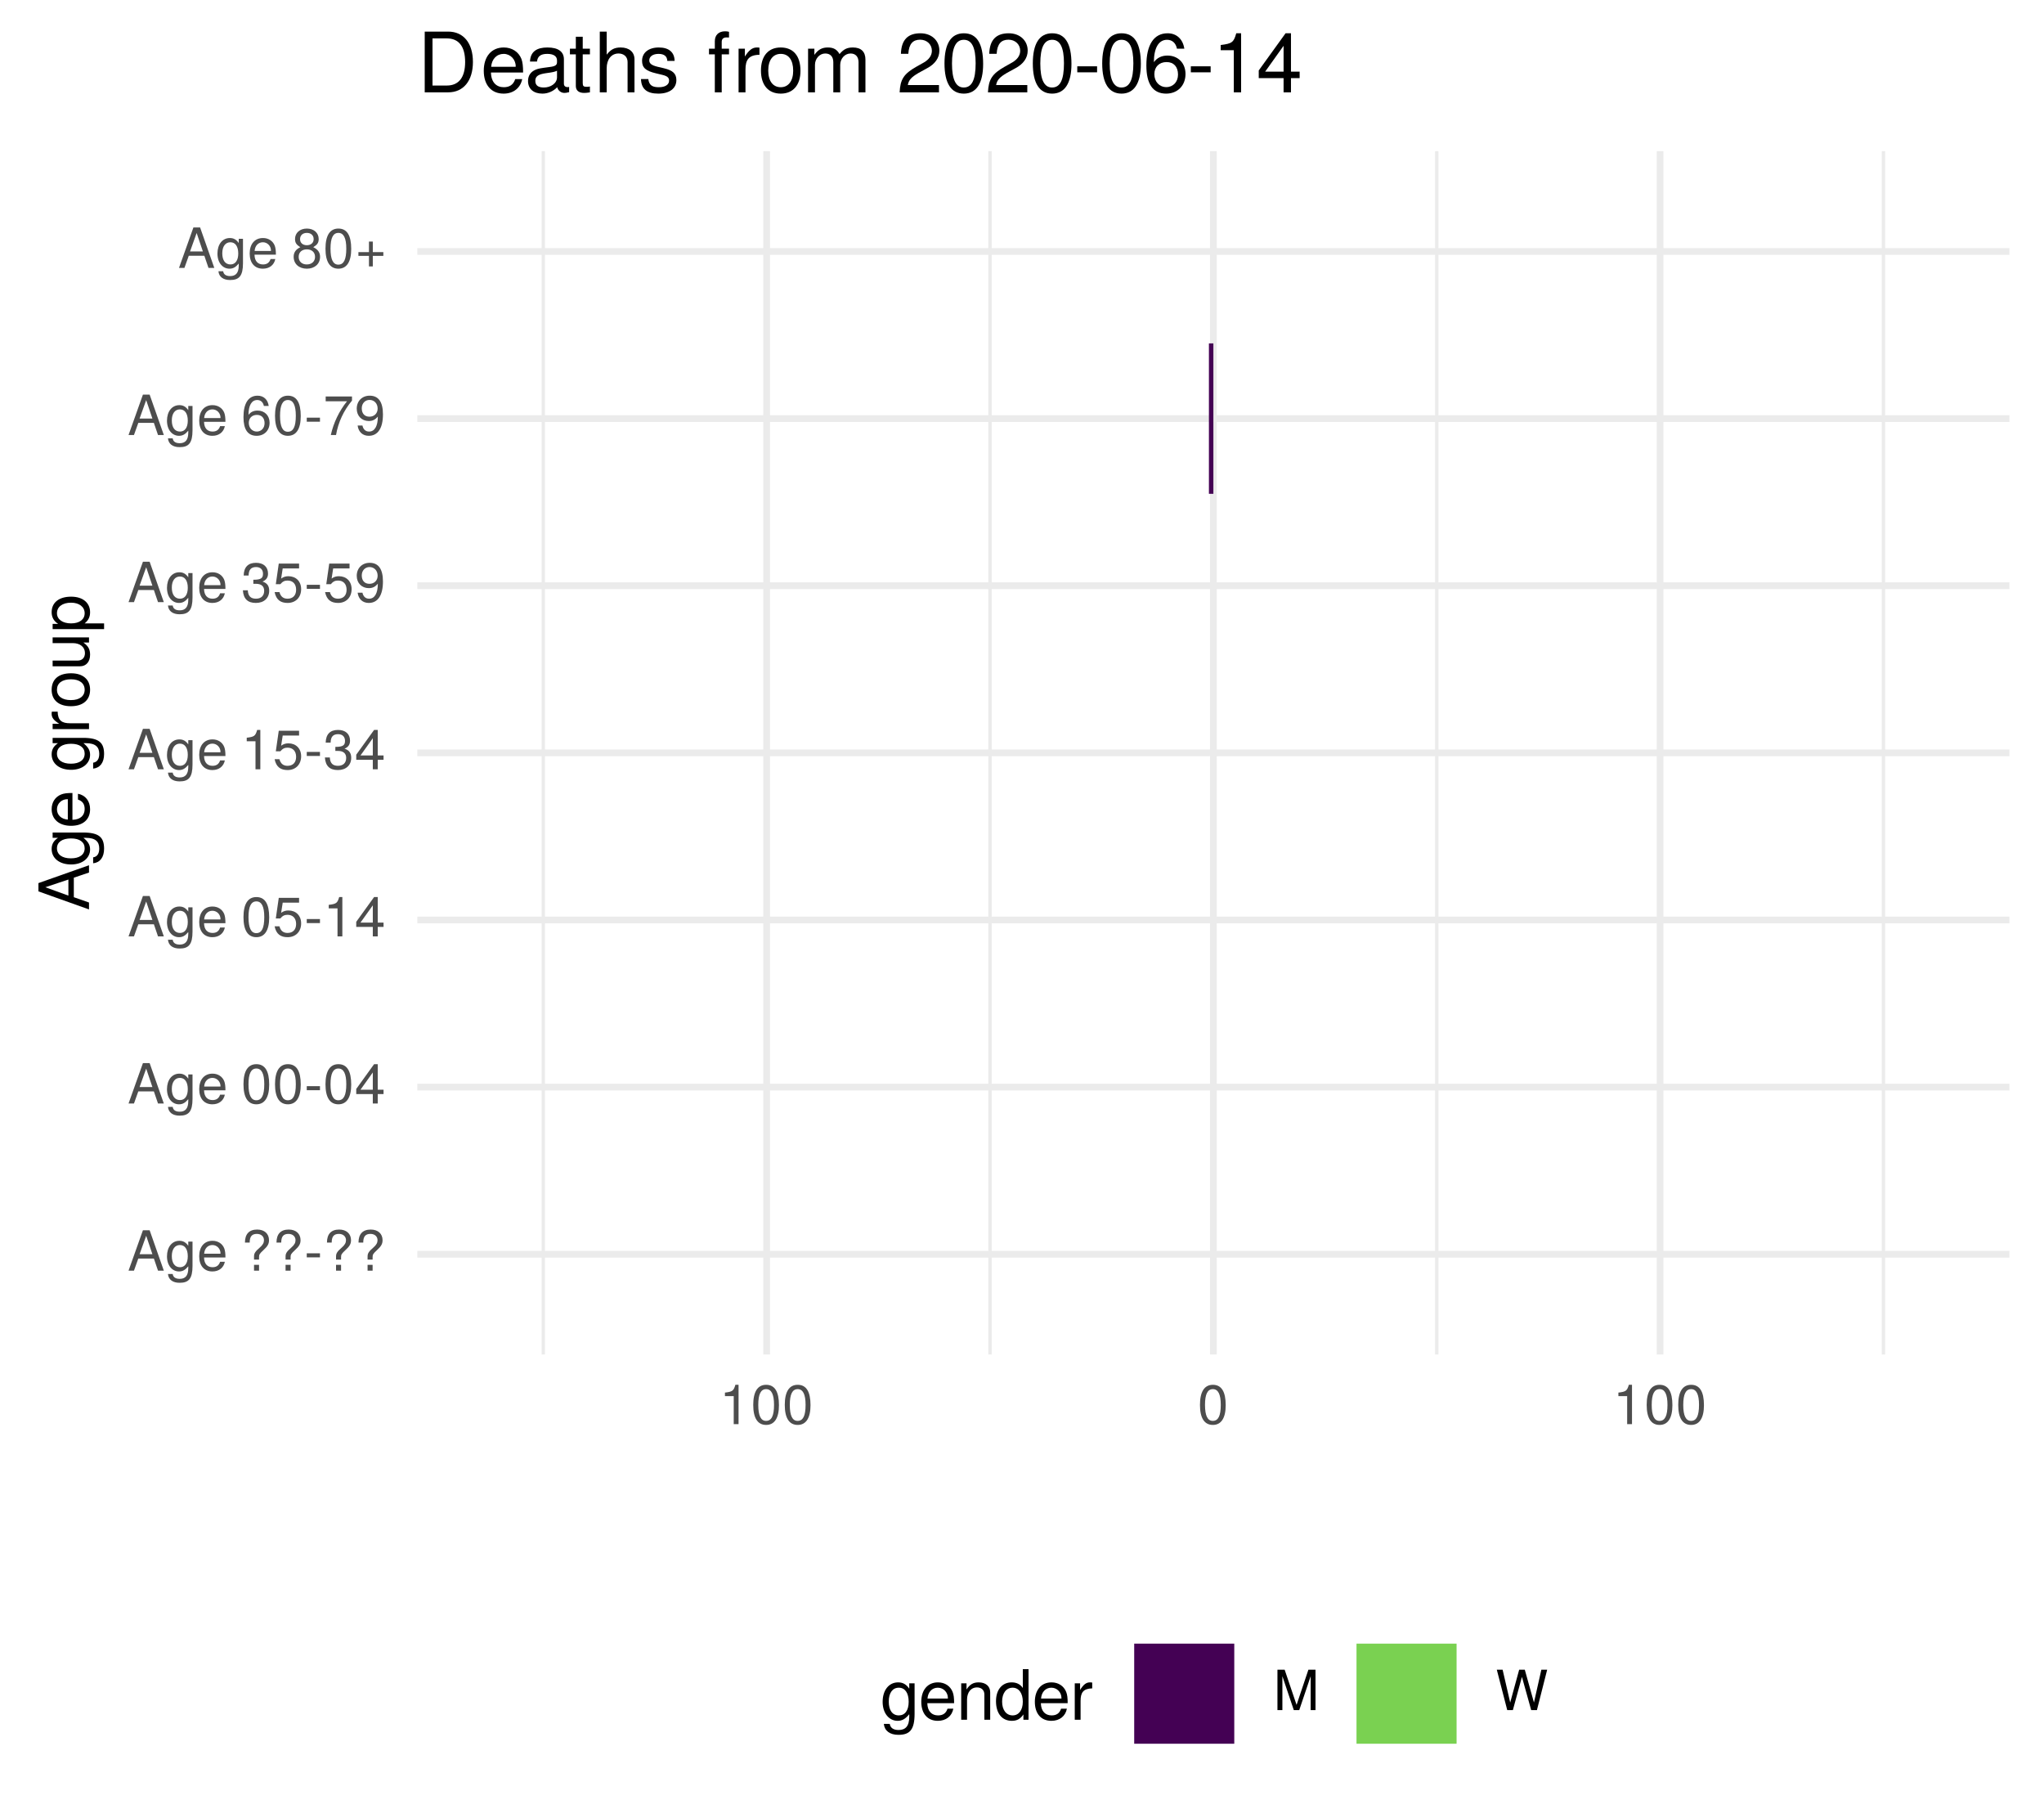
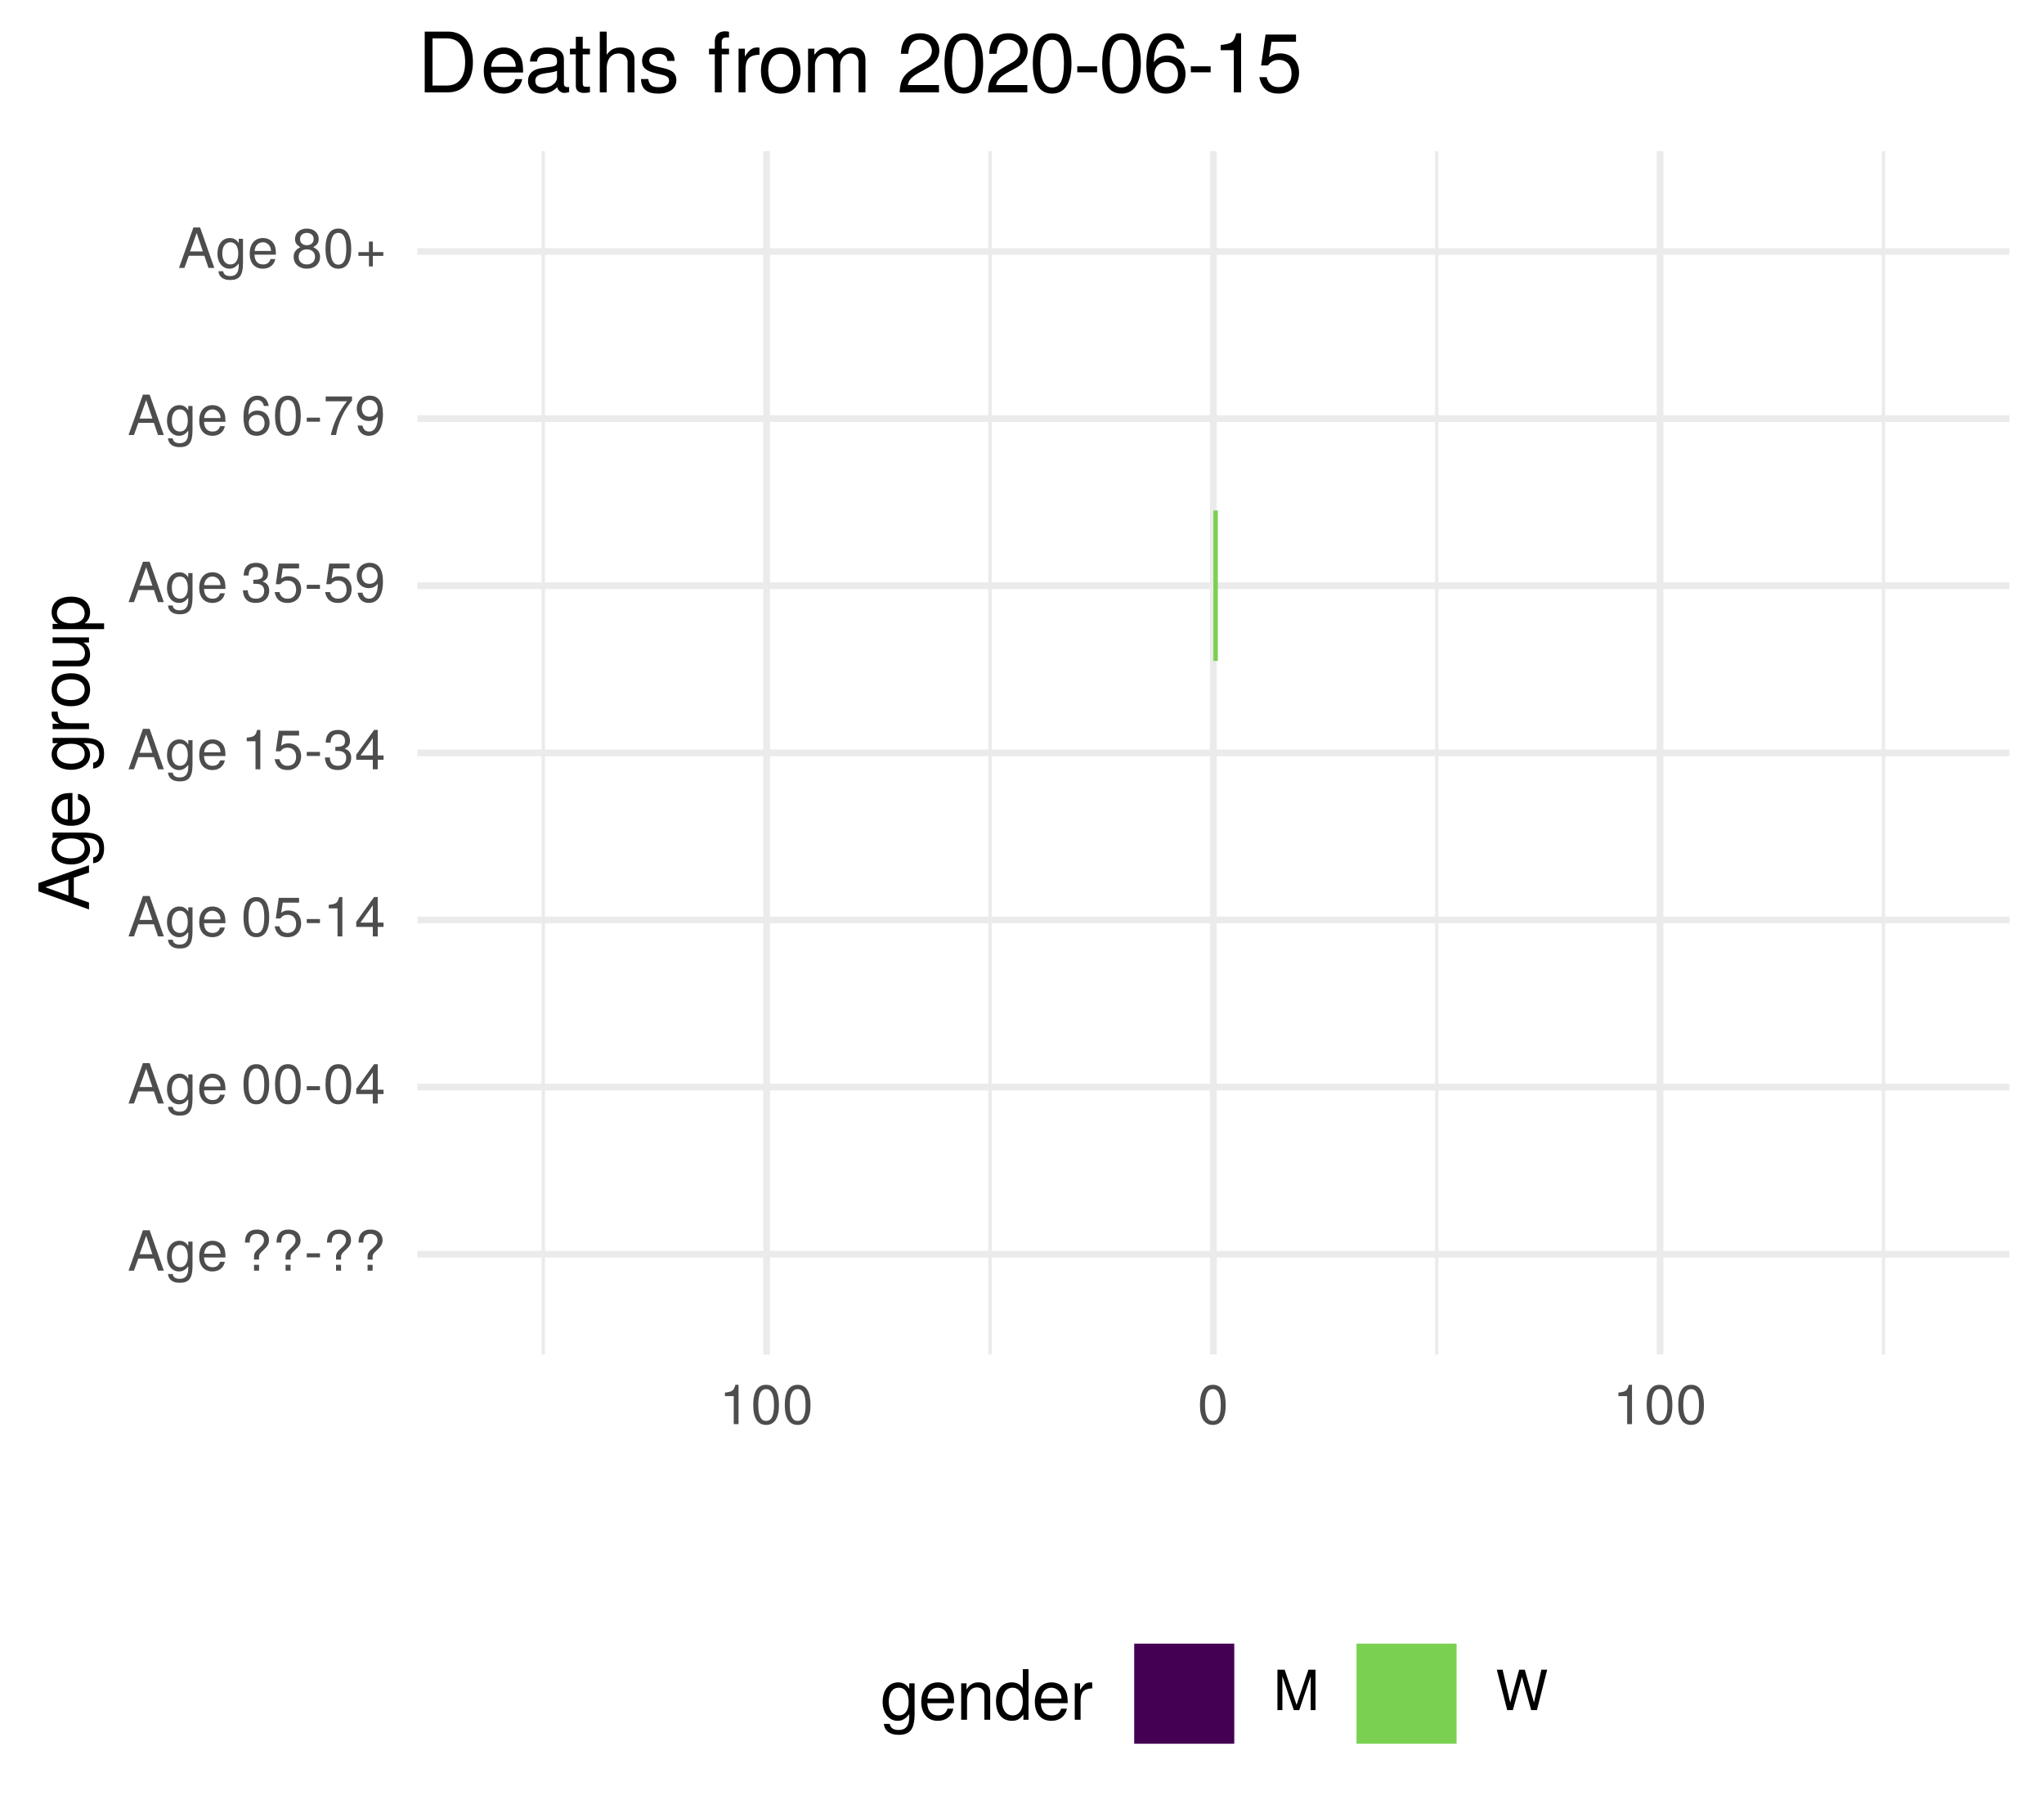
<svg xmlns="http://www.w3.org/2000/svg" xmlns:xlink="http://www.w3.org/1999/xlink" width="324pt" height="288pt" viewBox="0 0 324 288" version="1.1">
  <defs>
    <g>
      <symbol overflow="visible" id="glyph0-0">
        <path style="stroke:none;" d="" />
      </symbol>
      <symbol overflow="visible" id="glyph0-1">
        <path style="stroke:none;" d="M 5.75 0 L 3.5 -6.406 L 2.438 -6.406 L 0.156 0 L 1.016 0 L 1.703 -1.922 L 4.172 -1.922 L 4.828 0 Z M 3.938 -2.609 L 1.906 -2.609 L 2.953 -5.531 Z M 3.938 -2.609 " />
      </symbol>
      <symbol overflow="visible" id="glyph0-2">
        <path style="stroke:none;" d="M 4.297 -0.75 L 4.297 -4.609 L 3.625 -4.609 L 3.625 -3.938 C 3.25 -4.484 2.812 -4.734 2.219 -4.734 C 1.047 -4.734 0.25 -3.75 0.25 -2.266 C 0.25 -0.812 1.078 0.125 2.156 0.125 C 2.734 0.125 3.141 -0.109 3.625 -0.688 L 3.625 -0.391 C 3.625 0.828 3.125 1.297 2.266 1.297 C 1.688 1.297 1.234 1.094 1.156 0.531 L 0.406 0.531 C 0.484 1.406 1.156 1.922 2.25 1.922 C 3.688 1.922 4.297 1.281 4.297 -0.75 Z M 3.547 -2.281 C 3.547 -1.172 3.078 -0.547 2.312 -0.547 C 1.5 -0.547 1.016 -1.188 1.016 -2.312 C 1.016 -3.406 1.516 -4.062 2.297 -4.062 C 3.094 -4.062 3.547 -3.391 3.547 -2.281 Z M 3.547 -2.281 " />
      </symbol>
      <symbol overflow="visible" id="glyph0-3">
        <path style="stroke:none;" d="M 4.516 -2.094 C 4.516 -2.766 4.453 -3.188 4.328 -3.531 C 4.031 -4.281 3.328 -4.734 2.469 -4.734 C 1.172 -4.734 0.359 -3.797 0.359 -2.281 C 0.359 -0.766 1.156 0.125 2.453 0.125 C 3.5 0.125 4.234 -0.469 4.422 -1.406 L 3.672 -1.406 C 3.469 -0.797 3.062 -0.547 2.469 -0.547 C 1.703 -0.547 1.141 -1.031 1.125 -2.094 Z M 3.734 -2.75 C 3.734 -2.75 3.734 -2.703 3.719 -2.688 L 1.141 -2.688 C 1.203 -3.516 1.719 -4.062 2.453 -4.062 C 3.172 -4.062 3.734 -3.469 3.734 -2.75 Z M 3.734 -2.75 " />
      </symbol>
      <symbol overflow="visible" id="glyph0-4">
        <path style="stroke:none;" d="" />
      </symbol>
      <symbol overflow="visible" id="glyph0-5">
        <path style="stroke:none;" d="M 4.422 -4.828 C 4.422 -5.859 3.688 -6.516 2.547 -6.516 C 1.281 -6.516 0.609 -5.812 0.609 -4.453 L 1.359 -4.453 C 1.359 -5.422 1.719 -5.828 2.5 -5.828 C 3.172 -5.828 3.625 -5.422 3.625 -4.828 C 3.625 -4.422 3.438 -4.078 2.969 -3.672 C 2.453 -3.203 2.453 -3.203 2.297 -3 C 2.109 -2.75 2.047 -2.547 2.047 -2.234 L 2.047 -1.75 L 2.844 -1.75 L 2.844 -2.156 C 2.844 -2.547 2.938 -2.703 3.531 -3.25 C 4.203 -3.859 4.422 -4.25 4.422 -4.828 Z M 2.844 0 L 2.844 -0.922 L 2.047 -0.922 L 2.047 0 Z M 2.844 0 " />
      </symbol>
      <symbol overflow="visible" id="glyph0-6">
        <path style="stroke:none;" d="M 2.5 -2.109 L 2.5 -2.75 L 0.406 -2.75 L 0.406 -2.109 Z M 2.5 -2.109 " />
      </symbol>
      <symbol overflow="visible" id="glyph0-7">
        <path style="stroke:none;" d="M 4.453 -3 C 4.453 -5.156 3.781 -6.234 2.422 -6.234 C 1.078 -6.234 0.375 -5.141 0.375 -3.047 C 0.375 -0.953 1.078 0.125 2.422 0.125 C 3.734 0.125 4.453 -0.953 4.453 -3 Z M 3.672 -3.062 C 3.672 -1.297 3.266 -0.516 2.406 -0.516 C 1.578 -0.516 1.172 -1.344 1.172 -3.047 C 1.172 -4.75 1.578 -5.547 2.422 -5.547 C 3.25 -5.547 3.672 -4.734 3.672 -3.062 Z M 3.672 -3.062 " />
      </symbol>
      <symbol overflow="visible" id="glyph0-8">
        <path style="stroke:none;" d="M 4.578 -1.5 L 4.578 -2.188 L 3.656 -2.188 L 3.656 -6.234 L 3.078 -6.234 L 0.25 -2.312 L 0.25 -1.5 L 2.875 -1.5 L 2.875 0 L 3.656 0 L 3.656 -1.5 Z M 2.875 -2.188 L 0.922 -2.188 L 2.875 -4.922 Z M 2.875 -2.188 " />
      </symbol>
      <symbol overflow="visible" id="glyph0-9">
        <path style="stroke:none;" d="M 4.516 -2.062 C 4.516 -3.297 3.688 -4.109 2.5 -4.109 C 2.062 -4.109 1.703 -4 1.344 -3.734 L 1.594 -5.344 L 4.188 -5.344 L 4.188 -6.109 L 0.969 -6.109 L 0.5 -2.844 L 1.219 -2.844 C 1.578 -3.266 1.875 -3.422 2.359 -3.422 C 3.188 -3.422 3.719 -2.891 3.719 -1.969 C 3.719 -1.062 3.203 -0.547 2.359 -0.547 C 1.688 -0.547 1.266 -0.891 1.078 -1.594 L 0.312 -1.594 C 0.562 -0.359 1.266 0.125 2.375 0.125 C 3.641 0.125 4.516 -0.75 4.516 -2.062 Z M 4.516 -2.062 " />
      </symbol>
      <symbol overflow="visible" id="glyph0-10">
        <path style="stroke:none;" d="M 3.047 0 L 3.047 -6.234 L 2.547 -6.234 C 2.266 -5.281 2.094 -5.141 0.891 -5 L 0.891 -4.438 L 2.281 -4.438 L 2.281 0 Z M 3.047 0 " />
      </symbol>
      <symbol overflow="visible" id="glyph0-11">
        <path style="stroke:none;" d="M 4.453 -1.812 C 4.453 -2.562 4.141 -3.016 3.391 -3.266 C 3.969 -3.5 4.266 -3.891 4.266 -4.516 C 4.266 -5.594 3.547 -6.234 2.359 -6.234 C 1.109 -6.234 0.438 -5.547 0.406 -4.219 L 1.188 -4.219 C 1.203 -5.141 1.578 -5.562 2.375 -5.562 C 3.062 -5.562 3.469 -5.156 3.469 -4.5 C 3.469 -3.828 3.188 -3.547 1.938 -3.547 L 1.938 -2.906 L 2.359 -2.906 C 3.219 -2.906 3.656 -2.5 3.656 -1.797 C 3.656 -1.016 3.172 -0.547 2.359 -0.547 C 1.516 -0.547 1.109 -0.969 1.062 -1.875 L 0.281 -1.875 C 0.375 -0.5 1.062 0.125 2.344 0.125 C 3.625 0.125 4.453 -0.641 4.453 -1.812 Z M 4.453 -1.812 " />
      </symbol>
      <symbol overflow="visible" id="glyph0-12">
        <path style="stroke:none;" d="M 4.484 -3.266 C 4.484 -5.219 3.797 -6.234 2.375 -6.234 C 1.188 -6.234 0.328 -5.391 0.328 -4.172 C 0.328 -3.016 1.125 -2.219 2.25 -2.219 C 2.844 -2.219 3.266 -2.438 3.672 -2.922 C 3.672 -1.406 3.172 -0.547 2.281 -0.547 C 1.734 -0.547 1.359 -0.891 1.234 -1.5 L 0.469 -1.5 C 0.609 -0.469 1.281 0.125 2.234 0.125 C 3.688 0.125 4.484 -1.109 4.484 -3.266 Z M 3.641 -4.188 C 3.641 -3.422 3.094 -2.906 2.344 -2.906 C 1.594 -2.906 1.125 -3.391 1.125 -4.234 C 1.125 -5.016 1.656 -5.562 2.359 -5.562 C 3.094 -5.562 3.641 -5 3.641 -4.188 Z M 3.641 -4.188 " />
      </symbol>
      <symbol overflow="visible" id="glyph0-13">
        <path style="stroke:none;" d="M 4.516 -1.938 C 4.516 -3.094 3.719 -3.875 2.609 -3.875 C 1.984 -3.875 1.5 -3.641 1.172 -3.188 C 1.172 -4.703 1.672 -5.547 2.562 -5.547 C 3.109 -5.547 3.484 -5.203 3.609 -4.609 L 4.375 -4.609 C 4.234 -5.625 3.562 -6.234 2.609 -6.234 C 1.156 -6.234 0.375 -5.016 0.375 -2.844 C 0.375 -0.891 1.047 0.125 2.469 0.125 C 3.656 0.125 4.516 -0.719 4.516 -1.938 Z M 3.719 -1.875 C 3.719 -1.094 3.188 -0.547 2.484 -0.547 C 1.766 -0.547 1.219 -1.125 1.219 -1.922 C 1.219 -2.688 1.734 -3.188 2.5 -3.188 C 3.25 -3.188 3.719 -2.703 3.719 -1.875 Z M 3.719 -1.875 " />
      </symbol>
      <symbol overflow="visible" id="glyph0-14">
        <path style="stroke:none;" d="M 4.578 -5.453 L 4.578 -6.109 L 0.406 -6.109 L 0.406 -5.344 L 3.781 -5.344 C 2.531 -3.781 1.656 -1.953 1.219 0 L 2.047 0 C 2.391 -2.016 3.266 -3.891 4.578 -5.453 Z M 4.578 -5.453 " />
      </symbol>
      <symbol overflow="visible" id="glyph0-15">
        <path style="stroke:none;" d="M 4.516 -1.766 C 4.516 -2.453 4.156 -2.938 3.438 -3.281 C 4.078 -3.672 4.297 -3.984 4.297 -4.578 C 4.297 -5.547 3.531 -6.234 2.422 -6.234 C 1.312 -6.234 0.547 -5.547 0.547 -4.578 C 0.547 -4 0.75 -3.672 1.391 -3.281 C 0.672 -2.938 0.328 -2.453 0.328 -1.766 C 0.328 -0.625 1.188 0.125 2.422 0.125 C 3.656 0.125 4.516 -0.625 4.516 -1.766 Z M 3.5 -4.562 C 3.5 -3.969 3.062 -3.594 2.422 -3.594 C 1.766 -3.594 1.344 -3.969 1.344 -4.562 C 1.344 -5.156 1.766 -5.547 2.422 -5.547 C 3.078 -5.547 3.5 -5.156 3.5 -4.562 Z M 3.719 -1.75 C 3.719 -1.016 3.188 -0.547 2.406 -0.547 C 1.641 -0.547 1.125 -1.016 1.125 -1.75 C 1.125 -2.484 1.641 -2.938 2.422 -2.938 C 3.188 -2.938 3.719 -2.484 3.719 -1.75 Z M 3.719 -1.75 " />
      </symbol>
      <symbol overflow="visible" id="glyph0-16">
        <path style="stroke:none;" d="M 4.547 -1.906 L 4.547 -2.5 L 2.875 -2.5 L 2.875 -4.172 L 2.266 -4.172 L 2.266 -2.5 L 0.594 -2.5 L 0.594 -1.906 L 2.266 -1.906 L 2.266 -0.234 L 2.875 -0.234 L 2.875 -1.906 Z M 4.547 -1.906 " />
      </symbol>
      <symbol overflow="visible" id="glyph0-17">
        <path style="stroke:none;" d="M 6.688 0 L 6.688 -6.406 L 5.562 -6.406 L 3.688 -0.828 L 1.797 -6.406 L 0.656 -6.406 L 0.656 0 L 1.438 0 L 1.438 -5.375 L 3.25 0 L 4.109 0 L 5.922 -5.375 L 5.922 0 Z M 6.688 0 " />
      </symbol>
      <symbol overflow="visible" id="glyph0-18">
        <path style="stroke:none;" d="M 8.172 -6.406 L 7.25 -6.406 L 6.078 -1.203 L 4.625 -6.406 L 3.734 -6.406 L 2.312 -1.203 L 1.109 -6.406 L 0.188 -6.406 L 1.844 0 L 2.734 0 L 4.172 -5.266 L 5.641 0 L 6.547 0 Z M 8.172 -6.406 " />
      </symbol>
      <symbol overflow="visible" id="glyph1-0">
        <path style="stroke:none;" d="" />
      </symbol>
      <symbol overflow="visible" id="glyph1-1">
        <path style="stroke:none;" d="M 0 -7.188 L -8.016 -4.359 L -8.016 -3.047 L 0 -0.188 L 0 -1.281 L -2.406 -2.125 L -2.406 -5.219 L 0 -6.031 Z M -3.266 -4.922 L -3.266 -2.375 L -6.922 -3.703 Z M -3.266 -4.922 " />
      </symbol>
      <symbol overflow="visible" id="glyph1-2">
        <path style="stroke:none;" d="M -0.953 -5.375 L -5.766 -5.375 L -5.766 -4.531 L -4.922 -4.531 C -5.609 -4.062 -5.922 -3.516 -5.922 -2.766 C -5.922 -1.312 -4.703 -0.312 -2.828 -0.312 C -1.016 -0.312 0.172 -1.344 0.172 -2.688 C 0.172 -3.422 -0.141 -3.922 -0.875 -4.531 L -0.484 -4.531 C 1.047 -4.531 1.625 -3.906 1.625 -2.844 C 1.625 -2.109 1.359 -1.547 0.656 -1.438 L 0.656 -0.5 C 1.75 -0.609 2.391 -1.453 2.391 -2.812 C 2.391 -4.609 1.594 -5.375 -0.953 -5.375 Z M -2.844 -4.438 C -1.469 -4.438 -0.688 -3.844 -0.688 -2.875 C -0.688 -1.875 -1.484 -1.281 -2.875 -1.281 C -4.266 -1.281 -5.078 -1.891 -5.078 -2.875 C -5.078 -3.859 -4.25 -4.438 -2.844 -4.438 Z M -2.844 -4.438 " />
      </symbol>
      <symbol overflow="visible" id="glyph1-3">
        <path style="stroke:none;" d="M -2.625 -5.641 C -3.453 -5.641 -3.984 -5.578 -4.406 -5.406 C -5.359 -5.031 -5.922 -4.156 -5.922 -3.078 C -5.922 -1.469 -4.734 -0.438 -2.844 -0.438 C -0.953 -0.438 0.172 -1.438 0.172 -3.062 C 0.172 -4.375 -0.578 -5.297 -1.75 -5.516 L -1.75 -4.594 C -0.984 -4.344 -0.688 -3.828 -0.688 -3.094 C -0.688 -2.141 -1.297 -1.422 -2.625 -1.391 Z M -3.438 -4.656 C -3.438 -4.656 -3.391 -4.656 -3.359 -4.656 L -3.359 -1.422 C -4.391 -1.5 -5.078 -2.141 -5.078 -3.062 C -5.078 -3.969 -4.328 -4.656 -3.438 -4.656 Z M -3.438 -4.656 " />
      </symbol>
      <symbol overflow="visible" id="glyph1-4">
        <path style="stroke:none;" d="" />
      </symbol>
      <symbol overflow="visible" id="glyph1-5">
        <path style="stroke:none;" d="M -4.969 -3.531 L -5.891 -3.531 C -5.922 -3.375 -5.922 -3.297 -5.922 -3.172 C -5.922 -2.578 -5.578 -2.141 -4.719 -1.609 L -5.766 -1.609 L -5.766 -0.766 L 0 -0.766 L 0 -1.688 L -2.984 -1.688 C -4.297 -1.688 -4.938 -2.109 -4.969 -3.531 Z M -4.969 -3.531 " />
      </symbol>
      <symbol overflow="visible" id="glyph1-6">
        <path style="stroke:none;" d="M -2.844 -5.609 C -4.828 -5.609 -5.922 -4.656 -5.922 -2.984 C -5.922 -1.375 -4.812 -0.391 -2.875 -0.391 C -0.953 -0.391 0.172 -1.359 0.172 -3 C 0.172 -4.625 -0.953 -5.609 -2.844 -5.609 Z M -2.844 -4.656 C -1.5 -4.656 -0.688 -4.016 -0.688 -3 C -0.688 -1.984 -1.484 -1.359 -2.875 -1.359 C -4.266 -1.359 -5.078 -1.984 -5.078 -3 C -5.078 -4.031 -4.281 -4.656 -2.844 -4.656 Z M -2.844 -4.656 " />
      </symbol>
      <symbol overflow="visible" id="glyph1-7">
        <path style="stroke:none;" d="M 0 -5.297 L -5.766 -5.297 L -5.766 -4.391 L -2.578 -4.391 C -1.406 -4.391 -0.641 -3.766 -0.641 -2.812 C -0.641 -2.094 -1.078 -1.625 -1.766 -1.625 L -5.766 -1.625 L -5.766 -0.719 L -1.406 -0.719 C -0.453 -0.719 0.172 -1.438 0.172 -2.547 C 0.172 -3.406 -0.125 -3.938 -0.891 -4.484 L 0 -4.484 Z M 0 -5.297 " />
      </symbol>
      <symbol overflow="visible" id="glyph1-8">
        <path style="stroke:none;" d="M -2.828 -5.75 C -4.766 -5.75 -5.922 -4.812 -5.922 -3.281 C -5.922 -2.5 -5.578 -1.875 -4.891 -1.438 L -5.766 -1.438 L -5.766 -0.609 L 2.391 -0.609 L 2.391 -1.516 L -0.688 -1.516 C -0.094 -2 0.172 -2.547 0.172 -3.281 C 0.172 -4.781 -0.984 -5.75 -2.828 -5.75 Z M -2.844 -4.797 C -1.547 -4.797 -0.688 -4.125 -0.688 -3.125 C -0.688 -2.156 -1.484 -1.516 -2.844 -1.516 C -4.188 -1.516 -5.078 -2.156 -5.078 -3.125 C -5.078 -4.141 -4.219 -4.797 -2.844 -4.797 Z M -2.844 -4.797 " />
      </symbol>
      <symbol overflow="visible" id="glyph2-0">
        <path style="stroke:none;" d="" />
      </symbol>
      <symbol overflow="visible" id="glyph2-1">
        <path style="stroke:none;" d="M 5.375 -0.953 L 5.375 -5.766 L 4.531 -5.766 L 4.531 -4.922 C 4.062 -5.609 3.516 -5.922 2.766 -5.922 C 1.312 -5.922 0.312 -4.703 0.312 -2.828 C 0.312 -1.016 1.344 0.172 2.688 0.172 C 3.422 0.172 3.922 -0.141 4.531 -0.875 L 4.531 -0.484 C 4.531 1.047 3.906 1.625 2.844 1.625 C 2.109 1.625 1.547 1.359 1.438 0.656 L 0.5 0.656 C 0.609 1.75 1.453 2.391 2.812 2.391 C 4.609 2.391 5.375 1.594 5.375 -0.953 Z M 4.438 -2.844 C 4.438 -1.469 3.844 -0.688 2.875 -0.688 C 1.875 -0.688 1.281 -1.484 1.281 -2.875 C 1.281 -4.266 1.891 -5.078 2.875 -5.078 C 3.859 -5.078 4.438 -4.25 4.438 -2.844 Z M 4.438 -2.844 " />
      </symbol>
      <symbol overflow="visible" id="glyph2-2">
        <path style="stroke:none;" d="M 5.641 -2.625 C 5.641 -3.453 5.578 -3.984 5.406 -4.406 C 5.031 -5.359 4.156 -5.922 3.078 -5.922 C 1.469 -5.922 0.438 -4.734 0.438 -2.844 C 0.438 -0.953 1.438 0.172 3.062 0.172 C 4.375 0.172 5.297 -0.578 5.516 -1.75 L 4.594 -1.75 C 4.344 -0.984 3.828 -0.688 3.094 -0.688 C 2.141 -0.688 1.422 -1.297 1.391 -2.625 Z M 4.656 -3.438 C 4.656 -3.438 4.656 -3.391 4.656 -3.359 L 1.422 -3.359 C 1.5 -4.391 2.141 -5.078 3.062 -5.078 C 3.969 -5.078 4.656 -4.328 4.656 -3.438 Z M 4.656 -3.438 " />
      </symbol>
      <symbol overflow="visible" id="glyph2-3">
        <path style="stroke:none;" d="M 5.359 0 L 5.359 -4.359 C 5.359 -5.312 4.641 -5.922 3.531 -5.922 C 2.672 -5.922 2.125 -5.594 1.609 -4.797 L 1.609 -5.766 L 0.766 -5.766 L 0.766 0 L 1.688 0 L 1.688 -3.172 C 1.688 -4.359 2.328 -5.125 3.25 -5.125 C 3.984 -5.125 4.438 -4.688 4.438 -4 L 4.438 0 Z M 5.359 0 " />
      </symbol>
      <symbol overflow="visible" id="glyph2-4">
        <path style="stroke:none;" d="M 5.438 0 L 5.438 -8.016 L 4.531 -8.016 L 4.531 -5.031 C 4.141 -5.625 3.531 -5.922 2.766 -5.922 C 1.266 -5.922 0.281 -4.781 0.281 -2.938 C 0.281 -0.984 1.25 0.172 2.797 0.172 C 3.594 0.172 4.141 -0.125 4.625 -0.844 L 4.625 0 Z M 4.531 -2.859 C 4.531 -1.531 3.891 -0.688 2.922 -0.688 C 1.906 -0.688 1.25 -1.547 1.25 -2.875 C 1.25 -4.219 1.906 -5.078 2.922 -5.078 C 3.906 -5.078 4.531 -4.188 4.531 -2.859 Z M 4.531 -2.859 " />
      </symbol>
      <symbol overflow="visible" id="glyph2-5">
        <path style="stroke:none;" d="M 3.531 -4.969 L 3.531 -5.891 C 3.375 -5.922 3.297 -5.922 3.172 -5.922 C 2.578 -5.922 2.141 -5.578 1.609 -4.719 L 1.609 -5.766 L 0.766 -5.766 L 0.766 0 L 1.688 0 L 1.688 -2.984 C 1.688 -4.297 2.109 -4.938 3.531 -4.969 Z M 3.531 -4.969 " />
      </symbol>
      <symbol overflow="visible" id="glyph3-0">
        <path style="stroke:none;" d="" />
      </symbol>
      <symbol overflow="visible" id="glyph3-1">
        <path style="stroke:none;" d="M 8.812 -4.812 C 8.812 -7.797 7.328 -9.625 4.891 -9.625 L 1.172 -9.625 L 1.172 0 L 4.891 0 C 7.312 0 8.812 -1.828 8.812 -4.812 Z M 7.578 -4.812 C 7.578 -2.375 6.578 -1.078 4.672 -1.078 L 2.406 -1.078 L 2.406 -8.547 L 4.672 -8.547 C 6.578 -8.547 7.578 -7.266 7.578 -4.812 Z M 7.578 -4.812 " />
      </symbol>
      <symbol overflow="visible" id="glyph3-2">
        <path style="stroke:none;" d="M 6.766 -3.141 C 6.766 -4.141 6.688 -4.781 6.5 -5.297 C 6.047 -6.438 4.984 -7.109 3.703 -7.109 C 1.766 -7.109 0.531 -5.688 0.531 -3.422 C 0.531 -1.156 1.734 0.203 3.672 0.203 C 5.25 0.203 6.344 -0.703 6.625 -2.094 L 5.516 -2.094 C 5.219 -1.188 4.594 -0.812 3.703 -0.812 C 2.562 -0.812 1.703 -1.562 1.672 -3.141 Z M 5.594 -4.125 C 5.594 -4.125 5.594 -4.062 5.578 -4.047 L 1.703 -4.047 C 1.797 -5.266 2.578 -6.094 3.688 -6.094 C 4.766 -6.094 5.594 -5.203 5.594 -4.125 Z M 5.594 -4.125 " />
      </symbol>
      <symbol overflow="visible" id="glyph3-3">
        <path style="stroke:none;" d="M 7.062 -0.031 L 7.062 -0.859 C 6.938 -0.828 6.891 -0.828 6.828 -0.828 C 6.438 -0.828 6.234 -1.031 6.234 -1.375 L 6.234 -5.234 C 6.234 -6.453 5.328 -7.109 3.625 -7.109 C 1.953 -7.109 0.922 -6.469 0.859 -4.875 L 1.969 -4.875 C 2.062 -5.719 2.562 -6.094 3.594 -6.094 C 4.578 -6.094 5.141 -5.734 5.141 -5.062 L 5.141 -4.781 C 5.141 -4.312 4.859 -4.125 3.984 -4.016 C 2.422 -3.812 2.188 -3.766 1.766 -3.594 C 0.969 -3.266 0.547 -2.641 0.547 -1.797 C 0.547 -0.547 1.422 0.203 2.828 0.203 C 3.703 0.203 4.562 -0.172 5.172 -0.812 C 5.297 -0.297 5.766 0.094 6.312 0.094 C 6.531 0.094 6.703 0.062 7.062 -0.031 Z M 5.141 -2.391 C 5.141 -1.406 4.125 -0.766 3.062 -0.766 C 2.203 -0.766 1.703 -1.062 1.703 -1.828 C 1.703 -2.547 2.188 -2.859 3.359 -3.031 C 4.531 -3.188 4.766 -3.25 5.141 -3.422 Z M 5.141 -2.391 " />
      </symbol>
      <symbol overflow="visible" id="glyph3-4">
        <path style="stroke:none;" d="M 3.359 0 L 3.359 -0.922 C 3.203 -0.891 3.031 -0.875 2.828 -0.875 C 2.344 -0.875 2.219 -1 2.219 -1.484 L 2.219 -6.016 L 3.359 -6.016 L 3.359 -6.922 L 2.219 -6.922 L 2.219 -8.812 L 1.125 -8.812 L 1.125 -6.922 L 0.188 -6.922 L 0.188 -6.016 L 1.125 -6.016 L 1.125 -1 C 1.125 -0.297 1.594 0.094 2.453 0.094 C 2.719 0.094 2.984 0.062 3.359 0 Z M 3.359 0 " />
      </symbol>
      <symbol overflow="visible" id="glyph3-5">
        <path style="stroke:none;" d="M 6.422 0 L 6.422 -5.234 C 6.422 -6.391 5.578 -7.109 4.234 -7.109 C 3.266 -7.109 2.672 -6.812 2.016 -5.969 L 2.016 -9.625 L 0.922 -9.625 L 0.922 0 L 2.016 0 L 2.016 -3.812 C 2.016 -5.234 2.766 -6.156 3.891 -6.156 C 4.672 -6.156 5.328 -5.703 5.328 -4.797 L 5.328 0 Z M 6.422 0 " />
      </symbol>
      <symbol overflow="visible" id="glyph3-6">
        <path style="stroke:none;" d="M 6.062 -1.938 C 6.062 -2.969 5.484 -3.484 4.109 -3.812 L 3.047 -4.062 C 2.156 -4.281 1.766 -4.562 1.766 -5.062 C 1.766 -5.688 2.344 -6.094 3.234 -6.094 C 4.125 -6.094 4.594 -5.719 4.625 -4.984 L 5.781 -4.984 C 5.766 -6.344 4.875 -7.109 3.281 -7.109 C 1.656 -7.109 0.625 -6.281 0.625 -5 C 0.625 -3.922 1.172 -3.406 2.812 -3.016 L 3.844 -2.766 C 4.609 -2.578 4.906 -2.344 4.906 -1.844 C 4.906 -1.203 4.266 -0.812 3.297 -0.812 C 2.312 -0.812 1.75 -1.062 1.609 -2.109 L 0.453 -2.109 C 0.5 -0.516 1.406 0.203 3.203 0.203 C 4.953 0.203 6.062 -0.609 6.062 -1.938 Z M 6.062 -1.938 " />
      </symbol>
      <symbol overflow="visible" id="glyph3-7">
        <path style="stroke:none;" d="" />
      </symbol>
      <symbol overflow="visible" id="glyph3-8">
        <path style="stroke:none;" d="M 3.406 -6.016 L 3.406 -6.922 L 2.25 -6.922 L 2.25 -8 C 2.25 -8.469 2.516 -8.703 3.031 -8.703 C 3.109 -8.703 3.156 -8.703 3.406 -8.688 L 3.406 -9.594 C 3.156 -9.656 3.016 -9.672 2.781 -9.672 C 1.766 -9.672 1.156 -9.078 1.156 -8.094 L 1.156 -6.922 L 0.234 -6.922 L 0.234 -6.016 L 1.156 -6.016 L 1.156 0 L 2.25 0 L 2.25 -6.016 Z M 3.406 -6.016 " />
      </symbol>
      <symbol overflow="visible" id="glyph3-9">
        <path style="stroke:none;" d="M 4.234 -5.953 L 4.234 -7.078 C 4.047 -7.109 3.969 -7.109 3.812 -7.109 C 3.109 -7.109 2.562 -6.688 1.922 -5.672 L 1.922 -6.922 L 0.922 -6.922 L 0.922 0 L 2.016 0 L 2.016 -3.594 C 2.016 -5.156 2.531 -5.922 4.234 -5.953 Z M 4.234 -5.953 " />
      </symbol>
      <symbol overflow="visible" id="glyph3-10">
        <path style="stroke:none;" d="M 6.734 -3.406 C 6.734 -5.797 5.578 -7.109 3.594 -7.109 C 1.656 -7.109 0.469 -5.781 0.469 -3.453 C 0.469 -1.141 1.641 0.203 3.609 0.203 C 5.547 0.203 6.734 -1.141 6.734 -3.406 Z M 5.578 -3.422 C 5.578 -1.797 4.812 -0.812 3.609 -0.812 C 2.375 -0.812 1.625 -1.781 1.625 -3.453 C 1.625 -5.125 2.375 -6.094 3.609 -6.094 C 4.844 -6.094 5.578 -5.141 5.578 -3.422 Z M 5.578 -3.422 " />
      </symbol>
      <symbol overflow="visible" id="glyph3-11">
        <path style="stroke:none;" d="M 10.031 0 L 10.031 -5.188 C 10.031 -6.438 9.344 -7.109 8.047 -7.109 C 7.125 -7.109 6.578 -6.844 5.922 -6.062 C 5.516 -6.797 4.969 -7.109 4.062 -7.109 C 3.141 -7.109 2.531 -6.766 1.938 -5.938 L 1.938 -6.922 L 0.938 -6.922 L 0.938 0 L 2.031 0 L 2.031 -4.344 C 2.031 -5.344 2.766 -6.156 3.656 -6.156 C 4.469 -6.156 4.938 -5.656 4.938 -4.766 L 4.938 0 L 6.031 0 L 6.031 -4.344 C 6.031 -5.344 6.766 -6.156 7.672 -6.156 C 8.469 -6.156 8.938 -5.641 8.938 -4.766 L 8.938 0 Z M 10.031 0 " />
      </symbol>
      <symbol overflow="visible" id="glyph3-12">
        <path style="stroke:none;" d="M 6.75 -6.609 C 6.75 -8.203 5.516 -9.359 3.75 -9.359 C 1.828 -9.359 0.719 -8.391 0.656 -6.109 L 1.828 -6.109 C 1.922 -7.688 2.562 -8.344 3.703 -8.344 C 4.766 -8.344 5.562 -7.594 5.562 -6.594 C 5.562 -5.844 5.125 -5.219 4.297 -4.734 L 3.078 -4.047 C 1.125 -2.938 0.547 -2.062 0.453 0 L 6.688 0 L 6.688 -1.156 L 1.75 -1.156 C 1.875 -1.922 2.297 -2.406 3.453 -3.078 L 4.766 -3.797 C 6.078 -4.484 6.75 -5.469 6.75 -6.609 Z M 6.75 -6.609 " />
      </symbol>
      <symbol overflow="visible" id="glyph3-13">
        <path style="stroke:none;" d="M 6.688 -4.5 C 6.688 -7.75 5.672 -9.359 3.625 -9.359 C 1.609 -9.359 0.562 -7.719 0.562 -4.578 C 0.562 -1.422 1.625 0.203 3.625 0.203 C 5.609 0.203 6.688 -1.422 6.688 -4.5 Z M 5.5 -4.609 C 5.5 -1.953 4.891 -0.766 3.609 -0.766 C 2.375 -0.766 1.75 -2 1.75 -4.562 C 1.75 -7.125 2.375 -8.328 3.625 -8.328 C 4.891 -8.328 5.5 -7.109 5.5 -4.609 Z M 5.5 -4.609 " />
      </symbol>
      <symbol overflow="visible" id="glyph3-14">
        <path style="stroke:none;" d="M 3.75 -3.172 L 3.75 -4.125 L 0.609 -4.125 L 0.609 -3.172 Z M 3.75 -3.172 " />
      </symbol>
      <symbol overflow="visible" id="glyph3-15">
        <path style="stroke:none;" d="M 6.766 -2.906 C 6.766 -4.641 5.578 -5.828 3.906 -5.828 C 2.984 -5.828 2.25 -5.469 1.75 -4.781 C 1.766 -7.062 2.516 -8.328 3.844 -8.328 C 4.656 -8.328 5.234 -7.812 5.406 -6.922 L 6.578 -6.922 C 6.344 -8.453 5.344 -9.359 3.922 -9.359 C 1.75 -9.359 0.562 -7.531 0.562 -4.266 C 0.562 -1.344 1.578 0.203 3.703 0.203 C 5.5 0.203 6.766 -1.062 6.766 -2.906 Z M 5.578 -2.812 C 5.578 -1.641 4.797 -0.828 3.719 -0.828 C 2.641 -0.828 1.828 -1.672 1.828 -2.875 C 1.828 -4.047 2.609 -4.797 3.766 -4.797 C 4.891 -4.797 5.578 -4.062 5.578 -2.812 Z M 5.578 -2.812 " />
      </symbol>
      <symbol overflow="visible" id="glyph3-16">
        <path style="stroke:none;" d="M 4.578 0 L 4.578 -9.359 L 3.812 -9.359 C 3.406 -7.922 3.141 -7.719 1.344 -7.5 L 1.344 -6.672 L 3.422 -6.672 L 3.422 0 Z M 4.578 0 " />
      </symbol>
      <symbol overflow="visible" id="glyph3-17">
-         <path style="stroke:none;" d="M 6.859 -2.25 L 6.859 -3.281 L 5.484 -3.281 L 5.484 -9.359 L 4.625 -9.359 L 0.375 -3.469 L 0.375 -2.25 L 4.312 -2.25 L 4.312 0 L 5.484 0 L 5.484 -2.25 Z M 4.312 -3.281 L 1.391 -3.281 L 4.312 -7.375 Z M 4.312 -3.281 " />
+         <path style="stroke:none;" d="M 6.766 -3.109 C 6.766 -4.953 5.547 -6.172 3.75 -6.172 C 3.094 -6.172 2.562 -6 2.016 -5.594 L 2.391 -8.016 L 6.281 -8.016 L 6.281 -9.156 L 1.453 -9.156 L 0.75 -4.266 L 1.828 -4.266 C 2.359 -4.906 2.812 -5.141 3.531 -5.141 C 4.797 -5.141 5.578 -4.328 5.578 -2.938 C 5.578 -1.594 4.812 -0.828 3.531 -0.828 C 2.516 -0.828 1.906 -1.344 1.625 -2.406 L 0.469 -2.406 C 0.844 -0.547 1.906 0.203 3.562 0.203 C 5.453 0.203 6.766 -1.125 6.766 -3.109 Z M 6.766 -3.109 " />
      </symbol>
    </g>
    <clipPath id="clip1">
      <path d="M 85 23.957 L 87 23.957 L 87 214.648 L 85 214.648 Z M 85 23.957 " />
    </clipPath>
    <clipPath id="clip2">
      <path d="M 156 23.957 L 158 23.957 L 158 214.648 L 156 214.648 Z M 156 23.957 " />
    </clipPath>
    <clipPath id="clip3">
      <path d="M 227 23.957 L 229 23.957 L 229 214.648 L 227 214.648 Z M 227 23.957 " />
    </clipPath>
    <clipPath id="clip4">
      <path d="M 298 23.957 L 299 23.957 L 299 214.648 L 298 214.648 Z M 298 23.957 " />
    </clipPath>
    <clipPath id="clip5">
      <path d="M 66.152 198 L 318.523 198 L 318.523 200 L 66.152 200 Z M 66.152 198 " />
    </clipPath>
    <clipPath id="clip6">
      <path d="M 66.152 171 L 318.523 171 L 318.523 173 L 66.152 173 Z M 66.152 171 " />
    </clipPath>
    <clipPath id="clip7">
      <path d="M 66.152 145 L 318.523 145 L 318.523 147 L 66.152 147 Z M 66.152 145 " />
    </clipPath>
    <clipPath id="clip8">
      <path d="M 66.152 118 L 318.523 118 L 318.523 120 L 66.152 120 Z M 66.152 118 " />
    </clipPath>
    <clipPath id="clip9">
      <path d="M 66.152 92 L 318.523 92 L 318.523 94 L 66.152 94 Z M 66.152 92 " />
    </clipPath>
    <clipPath id="clip10">
      <path d="M 66.152 65 L 318.523 65 L 318.523 67 L 66.152 67 Z M 66.152 65 " />
    </clipPath>
    <clipPath id="clip11">
      <path d="M 66.152 39 L 318.523 39 L 318.523 41 L 66.152 41 Z M 66.152 39 " />
    </clipPath>
    <clipPath id="clip12">
      <path d="M 120 23.957 L 123 23.957 L 123 214.648 L 120 214.648 Z M 120 23.957 " />
    </clipPath>
    <clipPath id="clip13">
      <path d="M 191 23.957 L 193 23.957 L 193 214.648 L 191 214.648 Z M 191 23.957 " />
    </clipPath>
    <clipPath id="clip14">
      <path d="M 262 23.957 L 264 23.957 L 264 214.648 L 262 214.648 Z M 262 23.957 " />
    </clipPath>
  </defs>
-   <g id="surface1696">
+   <g id="surface1706">
    <rect x="0" y="0" width="324" height="288" style="fill:rgb(100%,100%,100%);fill-opacity:1;stroke:none;" />
    <g clip-path="url(#clip1)" clip-rule="nonzero">
      <path style="fill:none;stroke-width:0.533;stroke-linecap:butt;stroke-linejoin:round;stroke:rgb(92.157%,92.157%,92.157%);stroke-opacity:1;stroke-miterlimit:10;" d="M 86.121 214.652 L 86.121 23.957 " />
    </g>
    <g clip-path="url(#clip2)" clip-rule="nonzero">
      <path style="fill:none;stroke-width:0.533;stroke-linecap:butt;stroke-linejoin:round;stroke:rgb(92.157%,92.157%,92.157%);stroke-opacity:1;stroke-miterlimit:10;" d="M 156.93 214.652 L 156.93 23.957 " />
    </g>
    <g clip-path="url(#clip3)" clip-rule="nonzero">
      <path style="fill:none;stroke-width:0.533;stroke-linecap:butt;stroke-linejoin:round;stroke:rgb(92.157%,92.157%,92.157%);stroke-opacity:1;stroke-miterlimit:10;" d="M 227.742 214.652 L 227.742 23.957 " />
    </g>
    <g clip-path="url(#clip4)" clip-rule="nonzero">
      <path style="fill:none;stroke-width:0.533;stroke-linecap:butt;stroke-linejoin:round;stroke:rgb(92.157%,92.157%,92.157%);stroke-opacity:1;stroke-miterlimit:10;" d="M 298.551 214.652 L 298.551 23.957 " />
    </g>
    <g clip-path="url(#clip5)" clip-rule="nonzero">
      <path style="fill:none;stroke-width:1.067;stroke-linecap:butt;stroke-linejoin:round;stroke:rgb(92.157%,92.157%,92.157%);stroke-opacity:1;stroke-miterlimit:10;" d="M 66.152 198.762 L 318.52 198.762 " />
    </g>
    <g clip-path="url(#clip6)" clip-rule="nonzero">
      <path style="fill:none;stroke-width:1.067;stroke-linecap:butt;stroke-linejoin:round;stroke:rgb(92.157%,92.157%,92.157%);stroke-opacity:1;stroke-miterlimit:10;" d="M 66.152 172.273 L 318.52 172.273 " />
    </g>
    <g clip-path="url(#clip7)" clip-rule="nonzero">
      <path style="fill:none;stroke-width:1.067;stroke-linecap:butt;stroke-linejoin:round;stroke:rgb(92.157%,92.157%,92.157%);stroke-opacity:1;stroke-miterlimit:10;" d="M 66.152 145.789 L 318.52 145.789 " />
    </g>
    <g clip-path="url(#clip8)" clip-rule="nonzero">
      <path style="fill:none;stroke-width:1.067;stroke-linecap:butt;stroke-linejoin:round;stroke:rgb(92.157%,92.157%,92.157%);stroke-opacity:1;stroke-miterlimit:10;" d="M 66.152 119.305 L 318.52 119.305 " />
    </g>
    <g clip-path="url(#clip9)" clip-rule="nonzero">
      <path style="fill:none;stroke-width:1.067;stroke-linecap:butt;stroke-linejoin:round;stroke:rgb(92.157%,92.157%,92.157%);stroke-opacity:1;stroke-miterlimit:10;" d="M 66.152 92.82 L 318.52 92.82 " />
    </g>
    <g clip-path="url(#clip10)" clip-rule="nonzero">
      <path style="fill:none;stroke-width:1.067;stroke-linecap:butt;stroke-linejoin:round;stroke:rgb(92.157%,92.157%,92.157%);stroke-opacity:1;stroke-miterlimit:10;" d="M 66.152 66.336 L 318.52 66.336 " />
    </g>
    <g clip-path="url(#clip11)" clip-rule="nonzero">
      <path style="fill:none;stroke-width:1.067;stroke-linecap:butt;stroke-linejoin:round;stroke:rgb(92.157%,92.157%,92.157%);stroke-opacity:1;stroke-miterlimit:10;" d="M 66.152 39.852 L 318.52 39.852 " />
    </g>
    <g clip-path="url(#clip12)" clip-rule="nonzero">
      <path style="fill:none;stroke-width:1.067;stroke-linecap:butt;stroke-linejoin:round;stroke:rgb(92.157%,92.157%,92.157%);stroke-opacity:1;stroke-miterlimit:10;" d="M 121.523 214.652 L 121.523 23.957 " />
    </g>
    <g clip-path="url(#clip13)" clip-rule="nonzero">
      <path style="fill:none;stroke-width:1.067;stroke-linecap:butt;stroke-linejoin:round;stroke:rgb(92.157%,92.157%,92.157%);stroke-opacity:1;stroke-miterlimit:10;" d="M 192.336 214.652 L 192.336 23.957 " />
    </g>
    <g clip-path="url(#clip14)" clip-rule="nonzero">
      <path style="fill:none;stroke-width:1.067;stroke-linecap:butt;stroke-linejoin:round;stroke:rgb(92.157%,92.157%,92.157%);stroke-opacity:1;stroke-miterlimit:10;" d="M 263.145 214.652 L 263.145 23.957 " />
    </g>
-     <path style=" stroke:none;fill-rule:nonzero;fill:rgb(26.667%,0.392%,32.941%);fill-opacity:1;" d="M 191.629 78.254 L 192.336 78.254 L 192.336 54.418 L 191.629 54.418 Z M 191.629 78.254 " />
+     <path style=" stroke:none;fill-rule:nonzero;fill:rgb(47.843%,81.961%,31.765%);fill-opacity:1;" d="M 192.336 104.738 L 193.043 104.738 L 193.043 80.902 L 192.336 80.902 Z M 192.336 104.738 " />
    <g style="fill:rgb(30.196%,30.196%,30.196%);fill-opacity:1;">
      <use xlink:href="#glyph0-1" x="20.219" y="201.364" />
      <use xlink:href="#glyph0-2" x="26.219" y="201.364" />
      <use xlink:href="#glyph0-3" x="31.219" y="201.364" />
      <use xlink:href="#glyph0-4" x="36.219" y="201.364" />
      <use xlink:href="#glyph0-5" x="38.219" y="201.364" />
      <use xlink:href="#glyph0-5" x="43.219" y="201.364" />
      <use xlink:href="#glyph0-6" x="48.219" y="201.364" />
      <use xlink:href="#glyph0-5" x="51.219" y="201.364" />
      <use xlink:href="#glyph0-5" x="56.219" y="201.364" />
    </g>
    <g style="fill:rgb(30.196%,30.196%,30.196%);fill-opacity:1;">
      <use xlink:href="#glyph0-1" x="20.219" y="174.876" />
      <use xlink:href="#glyph0-2" x="26.219" y="174.876" />
      <use xlink:href="#glyph0-3" x="31.219" y="174.876" />
      <use xlink:href="#glyph0-4" x="36.219" y="174.876" />
      <use xlink:href="#glyph0-7" x="38.219" y="174.876" />
      <use xlink:href="#glyph0-7" x="43.219" y="174.876" />
      <use xlink:href="#glyph0-6" x="48.219" y="174.876" />
      <use xlink:href="#glyph0-7" x="51.219" y="174.876" />
      <use xlink:href="#glyph0-8" x="56.219" y="174.876" />
    </g>
    <g style="fill:rgb(30.196%,30.196%,30.196%);fill-opacity:1;">
      <use xlink:href="#glyph0-1" x="20.219" y="148.392" />
      <use xlink:href="#glyph0-2" x="26.219" y="148.392" />
      <use xlink:href="#glyph0-3" x="31.219" y="148.392" />
      <use xlink:href="#glyph0-4" x="36.219" y="148.392" />
      <use xlink:href="#glyph0-7" x="38.219" y="148.392" />
      <use xlink:href="#glyph0-9" x="43.219" y="148.392" />
      <use xlink:href="#glyph0-6" x="48.219" y="148.392" />
      <use xlink:href="#glyph0-10" x="51.219" y="148.392" />
      <use xlink:href="#glyph0-8" x="56.219" y="148.392" />
    </g>
    <g style="fill:rgb(30.196%,30.196%,30.196%);fill-opacity:1;">
      <use xlink:href="#glyph0-1" x="20.219" y="121.907" />
      <use xlink:href="#glyph0-2" x="26.219" y="121.907" />
      <use xlink:href="#glyph0-3" x="31.219" y="121.907" />
      <use xlink:href="#glyph0-4" x="36.219" y="121.907" />
      <use xlink:href="#glyph0-10" x="38.219" y="121.907" />
      <use xlink:href="#glyph0-9" x="43.219" y="121.907" />
      <use xlink:href="#glyph0-6" x="48.219" y="121.907" />
      <use xlink:href="#glyph0-11" x="51.219" y="121.907" />
      <use xlink:href="#glyph0-8" x="56.219" y="121.907" />
    </g>
    <g style="fill:rgb(30.196%,30.196%,30.196%);fill-opacity:1;">
      <use xlink:href="#glyph0-1" x="20.219" y="95.423" />
      <use xlink:href="#glyph0-2" x="26.219" y="95.423" />
      <use xlink:href="#glyph0-3" x="31.219" y="95.423" />
      <use xlink:href="#glyph0-4" x="36.219" y="95.423" />
      <use xlink:href="#glyph0-11" x="38.219" y="95.423" />
      <use xlink:href="#glyph0-9" x="43.219" y="95.423" />
      <use xlink:href="#glyph0-6" x="48.219" y="95.423" />
      <use xlink:href="#glyph0-9" x="51.219" y="95.423" />
      <use xlink:href="#glyph0-12" x="56.219" y="95.423" />
    </g>
    <g style="fill:rgb(30.196%,30.196%,30.196%);fill-opacity:1;">
      <use xlink:href="#glyph0-1" x="20.219" y="68.938" />
      <use xlink:href="#glyph0-2" x="26.219" y="68.938" />
      <use xlink:href="#glyph0-3" x="31.219" y="68.938" />
      <use xlink:href="#glyph0-4" x="36.219" y="68.938" />
      <use xlink:href="#glyph0-13" x="38.219" y="68.938" />
      <use xlink:href="#glyph0-7" x="43.219" y="68.938" />
      <use xlink:href="#glyph0-6" x="48.219" y="68.938" />
      <use xlink:href="#glyph0-14" x="51.219" y="68.938" />
      <use xlink:href="#glyph0-12" x="56.219" y="68.938" />
    </g>
    <g style="fill:rgb(30.196%,30.196%,30.196%);fill-opacity:1;">
      <use xlink:href="#glyph0-1" x="28.219" y="42.454" />
      <use xlink:href="#glyph0-2" x="34.219" y="42.454" />
      <use xlink:href="#glyph0-3" x="39.219" y="42.454" />
      <use xlink:href="#glyph0-4" x="44.219" y="42.454" />
      <use xlink:href="#glyph0-15" x="46.219" y="42.454" />
      <use xlink:href="#glyph0-7" x="51.219" y="42.454" />
      <use xlink:href="#glyph0-16" x="56.219" y="42.454" />
    </g>
    <g style="fill:rgb(30.196%,30.196%,30.196%);fill-opacity:1;">
      <use xlink:href="#glyph0-10" x="114.023" y="225.685" />
      <use xlink:href="#glyph0-7" x="119.023" y="225.685" />
      <use xlink:href="#glyph0-7" x="124.023" y="225.685" />
    </g>
    <g style="fill:rgb(30.196%,30.196%,30.196%);fill-opacity:1;">
      <use xlink:href="#glyph0-7" x="189.836" y="225.685" />
    </g>
    <g style="fill:rgb(30.196%,30.196%,30.196%);fill-opacity:1;">
      <use xlink:href="#glyph0-10" x="255.645" y="225.685" />
      <use xlink:href="#glyph0-7" x="260.645" y="225.685" />
      <use xlink:href="#glyph0-7" x="265.645" y="225.685" />
    </g>
    <g style="fill:rgb(0%,0%,0%);fill-opacity:1;">
      <use xlink:href="#glyph1-1" x="14.108" y="144.305" />
      <use xlink:href="#glyph1-2" x="14.108" y="137.305" />
      <use xlink:href="#glyph1-3" x="14.108" y="131.305" />
      <use xlink:href="#glyph1-4" x="14.108" y="125.305" />
      <use xlink:href="#glyph1-2" x="14.108" y="122.305" />
      <use xlink:href="#glyph1-5" x="14.108" y="116.305" />
      <use xlink:href="#glyph1-6" x="14.108" y="112.305" />
      <use xlink:href="#glyph1-7" x="14.108" y="106.305" />
      <use xlink:href="#glyph1-8" x="14.108" y="100.305" />
    </g>
    <g style="fill:rgb(0%,0%,0%);fill-opacity:1;">
      <use xlink:href="#glyph2-1" x="139.598" y="272.53" />
      <use xlink:href="#glyph2-2" x="145.598" y="272.53" />
      <use xlink:href="#glyph2-3" x="151.598" y="272.53" />
      <use xlink:href="#glyph2-4" x="157.598" y="272.53" />
      <use xlink:href="#glyph2-2" x="163.598" y="272.53" />
      <use xlink:href="#glyph2-5" x="169.598" y="272.53" />
    </g>
    <path style=" stroke:none;fill-rule:nonzero;fill:rgb(26.667%,0.392%,32.941%);fill-opacity:1;" d="M 179.785 276.332 L 195.648 276.332 L 195.648 260.469 L 179.785 260.469 Z M 179.785 276.332 " />
    <path style=" stroke:none;fill-rule:nonzero;fill:rgb(47.843%,81.961%,31.765%);fill-opacity:1;" d="M 215.023 276.332 L 230.887 276.332 L 230.887 260.469 L 215.023 260.469 Z M 215.023 276.332 " />
    <g style="fill:rgb(0%,0%,0%);fill-opacity:1;">
      <use xlink:href="#glyph0-17" x="201.836" y="271.005" />
    </g>
    <g style="fill:rgb(0%,0%,0%);fill-opacity:1;">
      <use xlink:href="#glyph0-18" x="237.074" y="271.005" />
    </g>
    <g style="fill:rgb(0%,0%,0%);fill-opacity:1;">
      <use xlink:href="#glyph3-1" x="66.152" y="14.633" />
      <use xlink:href="#glyph3-2" x="76.152" y="14.633" />
      <use xlink:href="#glyph3-3" x="83.152" y="14.633" />
      <use xlink:href="#glyph3-4" x="90.152" y="14.633" />
      <use xlink:href="#glyph3-5" x="94.152" y="14.633" />
      <use xlink:href="#glyph3-6" x="101.152" y="14.633" />
      <use xlink:href="#glyph3-7" x="108.152" y="14.633" />
      <use xlink:href="#glyph3-8" x="112.152" y="14.633" />
      <use xlink:href="#glyph3-9" x="116.152" y="14.633" />
      <use xlink:href="#glyph3-10" x="120.152" y="14.633" />
      <use xlink:href="#glyph3-11" x="127.152" y="14.633" />
      <use xlink:href="#glyph3-7" x="138.152" y="14.633" />
      <use xlink:href="#glyph3-12" x="142.152" y="14.633" />
      <use xlink:href="#glyph3-13" x="149.152" y="14.633" />
      <use xlink:href="#glyph3-12" x="156.152" y="14.633" />
      <use xlink:href="#glyph3-13" x="163.152" y="14.633" />
      <use xlink:href="#glyph3-14" x="170.152" y="14.633" />
      <use xlink:href="#glyph3-13" x="174.152" y="14.633" />
      <use xlink:href="#glyph3-15" x="181.152" y="14.633" />
      <use xlink:href="#glyph3-14" x="188.152" y="14.633" />
      <use xlink:href="#glyph3-16" x="192.152" y="14.633" />
      <use xlink:href="#glyph3-17" x="199.152" y="14.633" />
    </g>
  </g>
</svg>
